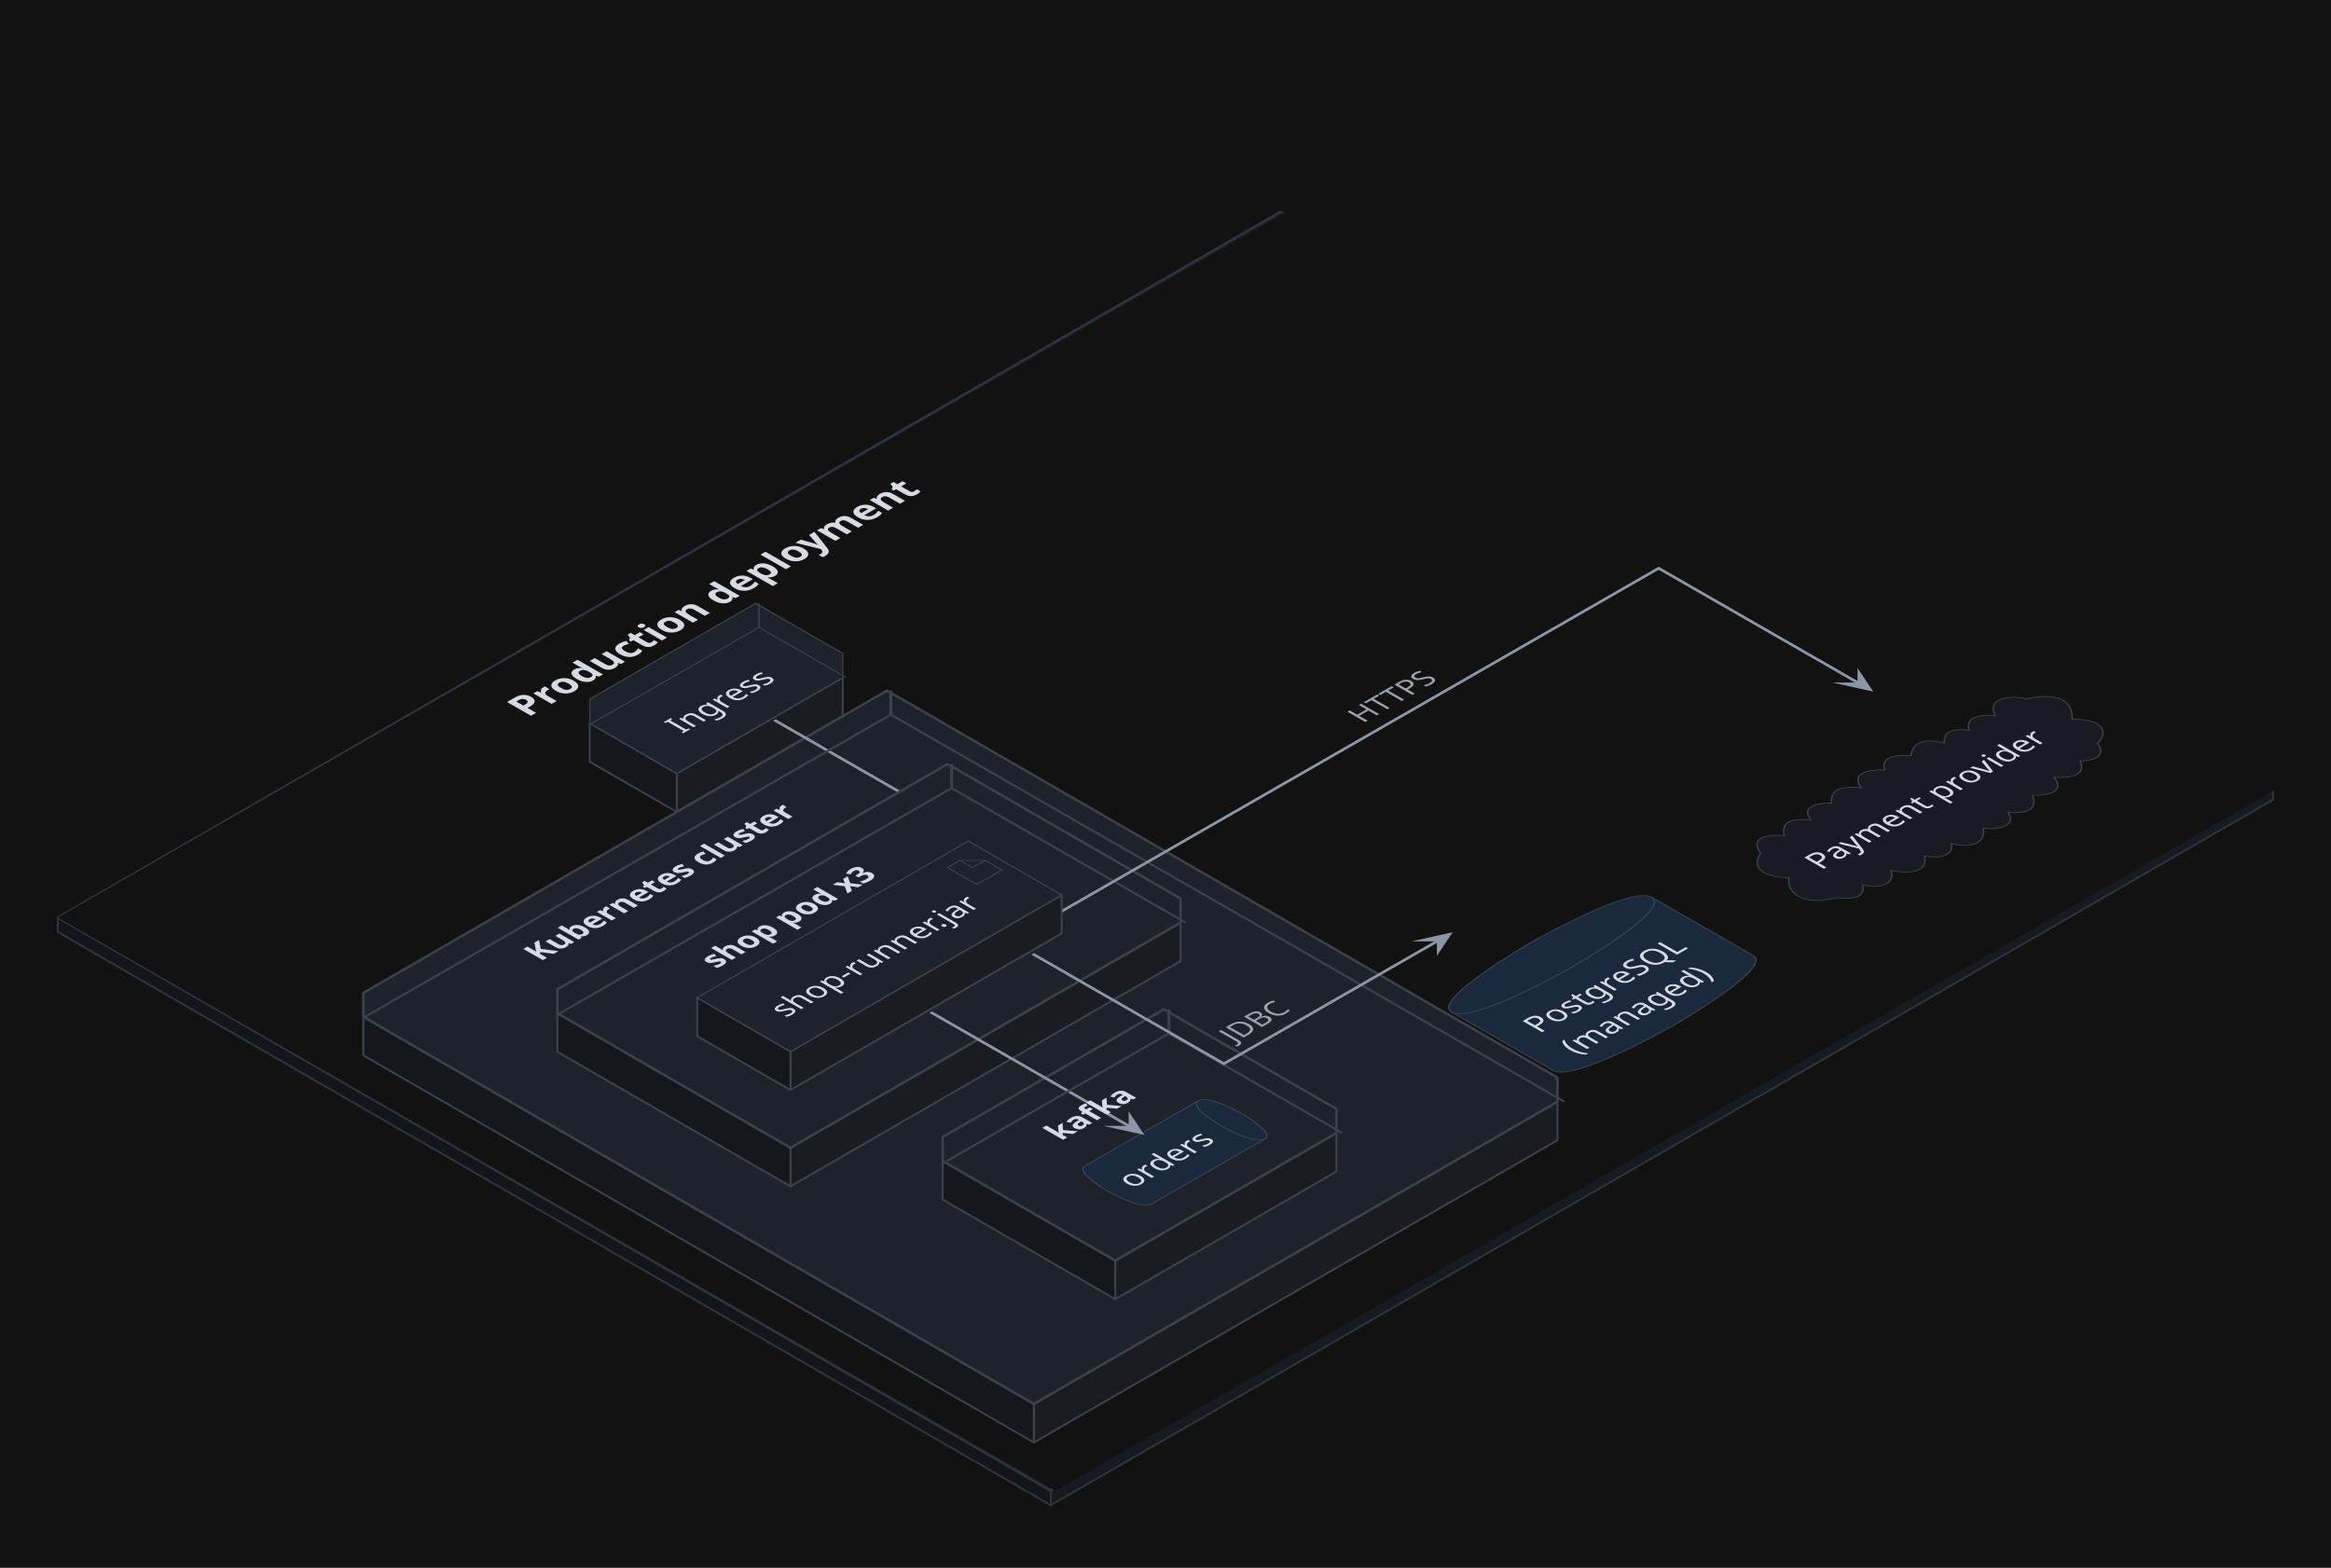
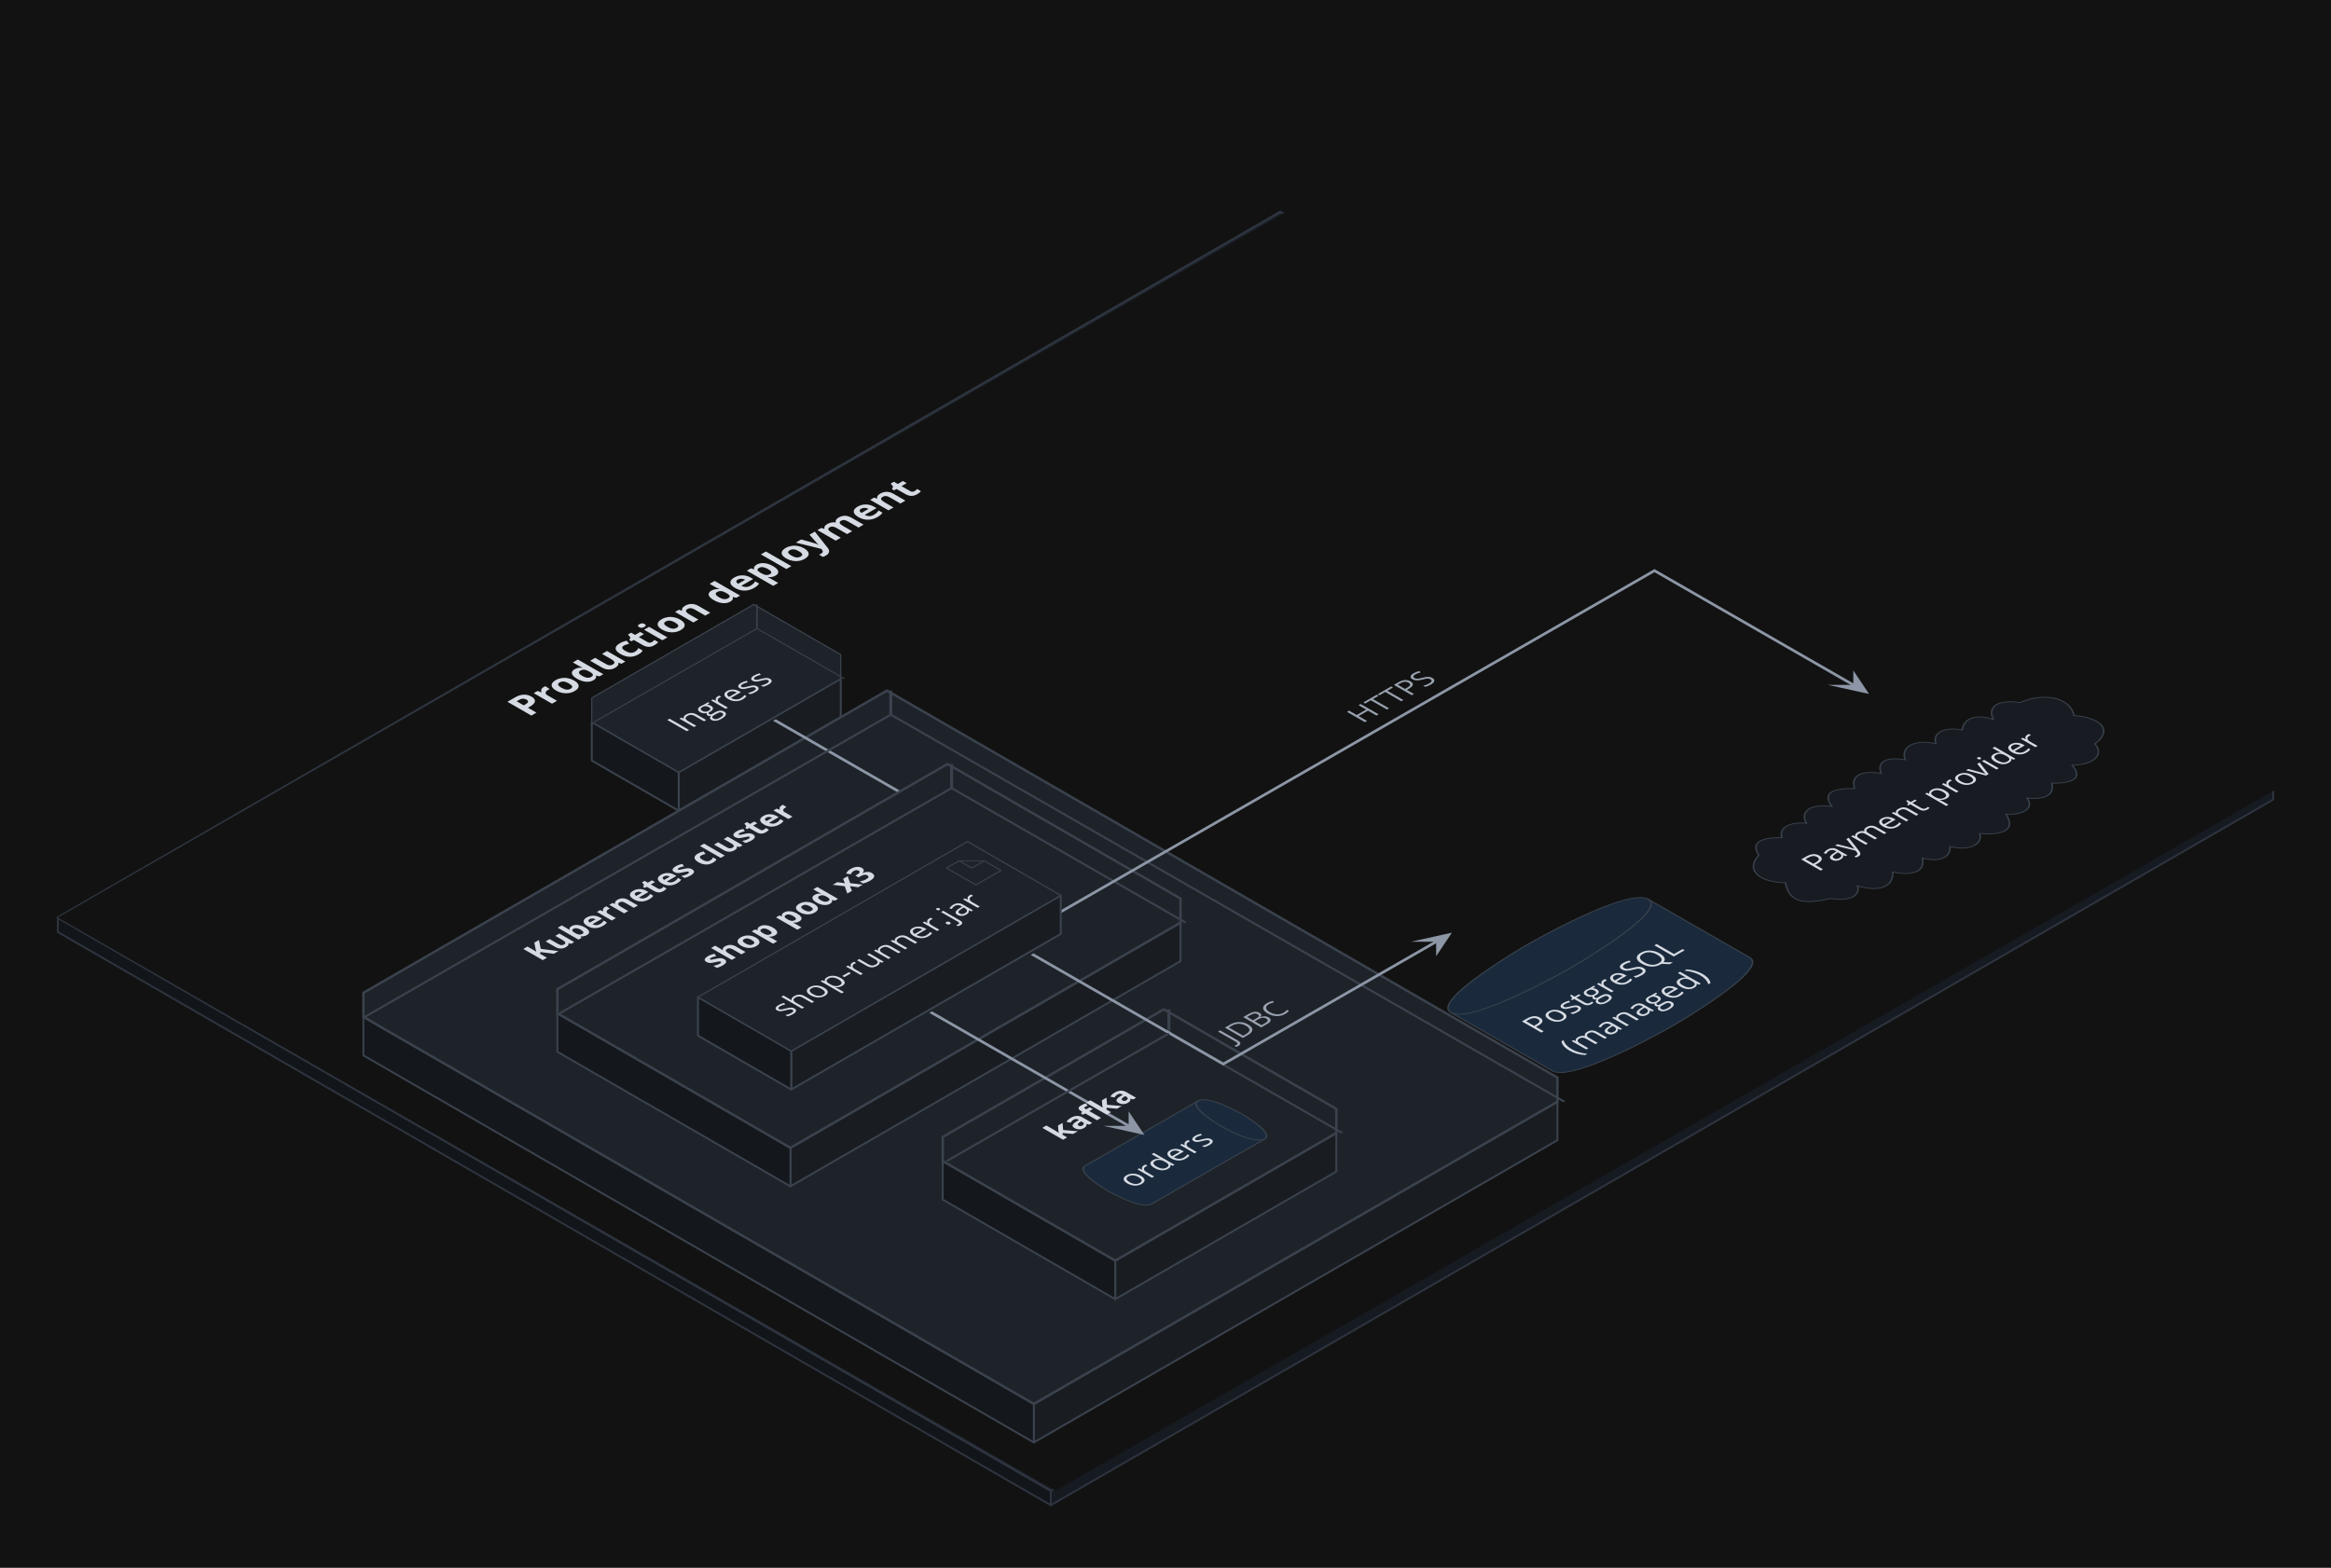
<svg xmlns="http://www.w3.org/2000/svg" viewBox="-24 -381 967.72 651" width="967.72" height="651">
  <rect x="-24" y="-381" width="967.72" height="651" fill="#121212" />
  <g transform="translate(0,6)">
    <polygon points="919.72,-55 412.23,238 412.23,232 919.72,-61" fill="#161a21" stroke="#2d343e" stroke-width="0.8" stroke-linejoin="round" />
    <polygon points="412.23,238 0,0 0,-6 412.23,232" fill="#12151a" stroke="#2d343e" stroke-width="0.8" stroke-linejoin="round" />
    <polygon points="0,-6 507.49,-299 919.72,-61 412.23,232" fill="#1b2028" stroke="#2d343e" stroke-width="1" stroke-linejoin="round" />
  </g>
  <defs />
  <g transform="translate(0,-0) matrix(0.87 -0.5 0.87 0.5 0 0)">
    <rect x="0" y="0" width="586" height="476" fill="#121212" style="stroke:none;" />
  </g>
  <g transform="translate(0,-0) matrix(0.87 -0.5 0.87 0.5 0 0)">
-     <path d="M432.934,379.64 C436.074,372.111 440.896,371.383 445.935,377.879 C450.425,372.123 454.375,371.526 458.901,377.84 C460.872,370.815 466.669,371.106 470.719,375.73 C475.357,370.241 480.14,370.01 484.124,376.464 C486.94,369.061 492.465,369.171 497.128,374.59 C501.211,368.763 505.566,369.804 509.316,374.96 C514.781,370.176 519.594,370.035 522.548,377.642 C526.674,373.259 530.28,372.631 533.822,378.297 C537.534,372.492 542.456,373.343 546.05,378.428 C550.372,370.728 556.73,371.05 560.625,378.829 C571.217,384.027 570.625,390.796 563.012,398.233 C569.732,404.933 567.7,411.656 558.904,414.416 C556.994,419.904 552.208,422.064 547.581,417.468 C543.386,424.164 539.241,423.379 534.512,418.049 C531.738,425.543 526.921,425.425 521.873,420.332 C518.422,426.143 513.681,428.064 509.048,421.563 C506.099,428.383 500.244,427.912 496.555,422.307 C491.544,428.087 486.245,429.163 482.427,421.09 C478.655,426.254 473.643,425.311 471.01,419.864 C465.316,426.86 460.575,424.715 456.863,417.842 C453.146,423.846 447.111,423.74 444.156,417.078 C439.594,422.78 436.207,421.368 432.608,416.066 C421.941,412.324 421.803,403.107 429.532,396.476 C423.563,390.04 424.678,383.201 432.934,379.64" style="stroke:#3A424D;stroke-width:0.5;" fill="#181C22" />
+     <path d="M431.749,379.964 C434.928,372.828 439.619,372.897 444.514,378.203 C447.725,373.303 453.069,373.347 456.387,378.072 C459.261,371.905 465.641,370.392 469.405,377.176 C472.53,369.457 476.991,369.427 482.266,375.113 C486.191,369.505 491.044,368.353 494.923,375.161 C498.326,369.613 503.036,369.013 506.303,375.292 C510.139,369.025 517.076,368.477 520.289,375.927 C523.739,370.637 529.321,370.621 532.286,376.451 C537.006,372.31 542.201,372.513 544.067,379.478 C547.722,373.124 553.301,371.858 557.497,378.936 C567.593,380.142 571.567,389.031 564.946,397.094 C570.579,404.7 568.101,412.652 558.125,413.936 C555.926,420.883 548.893,422.226 543.856,417.366 C541.329,424.856 536.835,425.54 531.537,419.983 C527.779,424.966 523.475,425.876 519.484,420.248 C517.173,426.018 511.505,426.538 507.657,422.015 C504.125,430.012 498.783,430.799 493.487,423.667 C489.517,429.245 483.371,428.314 480.982,422.003 C476.717,426.366 472.116,426.632 469.56,420.195 C464.962,426.135 460.001,425.88 456.698,418.906 C451.195,424.796 445.339,424.776 442.532,416.256 C438.8,421.71 433.549,420.198 430.945,415.026 C420.96,411.232 420.03,405.712 426.663,397.789 C420.201,390.759 422.799,382.596 431.749,379.964" style="stroke:#3A424D;stroke-width:0.5;" fill="#181C22" />
  </g>
  <g transform="translate(0,-0) matrix(0.87 -0.5 0.87 0.5 0 0)">
-     <path d="M293.28,371.852 C293.28,361.852 341.004,361.852 341.004,361.852 C341.004,361.852 388.728,361.852 388.728,371.852 L388.728,420.264 C388.728,430.264 341.004,430.264 341.004,430.264 C341.004,430.264 293.28,430.264 293.28,420.264 L293.28,371.852" style="stroke:#3A424D;stroke-width:0.5;" fill="#1A2A3C" />
+     <path d="M292.92,371.839 C292.92,361.839 340.003,361.839 340.003,361.839 C340.003,361.839 387.087,361.839 387.087,371.839 L387.087,420.246 C387.087,430.246 340.003,430.246 340.003,430.246 C340.003,430.246 292.92,430.246 292.92,420.246 L292.92,371.839" style="stroke:#3A424D;stroke-width:0.5;" fill="#1A2A3C" />
  </g>
  <g transform="translate(0,-0) matrix(0.87 -0.5 0.87 0.5 0 0)">
-     <text x="195.256" y="29.104" fill="#D6DBE3" font-size="16" textLength="188.704" font-weight="700" font-family="'Noto Sans'">Production deployment</text>
+     <text x="195.428" y="29.102" fill="#D6DBE3" font-size="16" textLength="188.711" font-weight="700" font-family="'Open Sans'">Production deployment</text>
  </g>
  <g transform="translate(0,-0) matrix(0.87 -0.5 0.87 0.5 0 0)">
-     <text x="440.37" y="401.099" fill="#D6DBE3" font-size="13" textLength="109.265" font-family="'Noto Sans'">Payment provider</text>
+     <text x="438.85" y="401.094" fill="#D6DBE3" font-size="13" textLength="108.304" font-family="'Open Sans'">Payment provider</text>
  </g>
  <g transform="translate(0,-0) matrix(0.87 -0.5 0.87 0.5 0 0)">
-     <path d="M293.28,371.852 C293.28,381.852 341.004,381.852 341.004,381.852 C341.004,381.852 388.728,381.852 388.728,371.852" style="stroke:#3A424D;stroke-width:0.5;" fill="none" />
+     <path d="M292.92,371.839 C292.92,381.839 340.003,381.839 340.003,381.839 C340.003,381.839 387.087,381.839 387.087,371.839" style="stroke:#3A424D;stroke-width:0.5;" fill="none" />
  </g>
  <g transform="translate(0,-0) matrix(0.87 -0.5 0.87 0.5 0 0)">
-     <text x="305.28" y="401.749" fill="#D6DBE3" font-size="13" textLength="71.448" font-family="'Noto Sans'">PostgreSQL</text>
+     <text x="304.92" y="401.734" fill="#D6DBE3" font-size="13" textLength="70.167" font-family="'Open Sans'">PostgreSQL</text>
  </g>
  <g transform="translate(0,-0) matrix(0.87 -0.5 0.87 0.5 0 0)">
-     <text x="305.28" y="419.455" fill="#D6DBE3" font-size="13" textLength="65.897" font-family="'Noto Sans'">(managed)</text>
+     <text x="304.92" y="419.438" fill="#D6DBE3" font-size="13" textLength="64.435" font-family="'Open Sans'">(managed)</text>
  </g>
  <g transform="translate(0,0)">
-     <polygon points="325.88,-83.65 256.95,-43.85 256.95,-59.85 325.88,-99.65" fill="#191d22" stroke="#3A424D" stroke-width="0.8" stroke-linejoin="round" />
-     <polygon points="256.95,-43.85 220.83,-64.7 220.83,-80.7 256.95,-59.85" fill="#14171b" stroke="#3A424D" stroke-width="0.8" stroke-linejoin="round" />
-     <polygon points="220.83,-80.7 220.83,-90.7 289.76,-130.5 325.88,-109.65 325.88,-99.65 256.95,-59.85 220.83,-80.7" fill="#1E2329" stroke="#3A424D" stroke-width="0.5" stroke-linejoin="round" />
+     <polygon points="325.04,-83.17 257.78,-44.34 257.78,-60.34 325.04,-99.17" fill="#191d22" stroke="#3A424D" stroke-width="0.8" stroke-linejoin="round" />
+     <polygon points="257.78,-44.34 221.67,-65.19 221.67,-81.19 257.78,-60.34" fill="#14171b" stroke="#3A424D" stroke-width="0.8" stroke-linejoin="round" />
+     <polygon points="221.67,-81.19 221.67,-91.19 288.93,-130.02 325.04,-109.17 325.04,-99.17 257.78,-60.34 221.67,-81.19" fill="#1E2329" stroke="#3A424D" stroke-width="0.5" stroke-linejoin="round" />
  </g>
  <g transform="translate(0,0)">
-     <polygon points="126.87,57.25 126.87,47.25 126.87,31.25 126.87,41.25" fill="#14171b" stroke="#3A424D" stroke-width="0.8" stroke-linejoin="round" />
-     <polygon points="622.6,92.46 405.22,217.96 405.22,201.96 622.6,76.46" fill="#191d22" stroke="#3A424D" stroke-width="0.8" stroke-linejoin="round" />
-     <polygon points="405.22,217.96 126.87,57.25 126.87,41.25 405.22,201.96" fill="#14171b" stroke="#3A424D" stroke-width="0.8" stroke-linejoin="round" />
-     <polygon points="126.87,41.25 126.87,31.25 344.25,-94.25 622.6,66.46 622.6,76.46 405.22,201.96 126.87,41.25" fill="#1E2329" stroke="#3A424D" stroke-width="1" stroke-linejoin="round" />
+     <polygon points="622.58,92.45 405.21,217.95 405.21,201.95 622.58,76.45" fill="#191d22" stroke="#3A424D" stroke-width="0.8" stroke-linejoin="round" />
+     <polygon points="405.21,217.95 126.86,57.24 126.86,41.24 405.21,201.95" fill="#14171b" stroke="#3A424D" stroke-width="0.8" stroke-linejoin="round" />
+     <polygon points="126.86,41.24 126.86,31.24 344.24,-94.26 622.58,66.45 622.58,76.45 405.21,201.95 126.86,41.24" fill="#1E2329" stroke="#3A424D" stroke-width="1" stroke-linejoin="round" />
  </g>
  <g transform="translate(0,-16) matrix(0.87 -0.5 0.87 0.5 0 0)">
-     <line x1="271.791" y1="62.792" x2="281.791" y2="52.792" style="stroke:#3A424D;stroke-width:0.5;" />
+     <line x1="270.836" y1="62.789" x2="280.836" y2="52.789" style="stroke:#3A424D;stroke-width:0.5;" />
  </g>
  <g transform="translate(0,-16) matrix(0.87 -0.5 0.87 0.5 0 0)">
-     <line x1="271.791" y1="62.792" x2="271.791" y2="104.498" style="stroke:#3A424D;stroke-width:0.5;" />
+     <line x1="270.836" y1="62.789" x2="270.836" y2="104.493" style="stroke:#3A424D;stroke-width:0.5;" />
  </g>
  <g transform="translate(0,-16) matrix(0.87 -0.5 0.87 0.5 0 0)">
-     <line x1="267" y1="130.502" x2="277" y2="120.502" style="stroke:#3A424D;stroke-width:1;" />
+     <line x1="267" y1="130.489" x2="277" y2="120.489" style="stroke:#3A424D;stroke-width:1;" />
  </g>
  <g transform="translate(0,-16) matrix(0.87 -0.5 0.87 0.5 0 0)">
-     <line x1="267" y1="130.502" x2="267" y2="451.912" style="stroke:#3A424D;stroke-width:1;" />
+     <line x1="267" y1="130.489" x2="267" y2="451.899" style="stroke:#3A424D;stroke-width:1;" />
  </g>
  <g transform="translate(0,-16) matrix(0.87 -0.5 0.87 0.5 0 0)">
-     <line x1="192.2" y1="62.792" x2="271.791" y2="62.792" style="stroke:#3A424D;stroke-width:0.5;" />
+     <line x1="193.17" y1="62.789" x2="270.836" y2="62.789" style="stroke:#3A424D;stroke-width:0.5;" />
  </g>
  <g transform="translate(0,-16) matrix(0.87 -0.5 0.87 0.5 0 0)">
-     <text x="209.2" y="88.689" fill="#D6DBE3" font-size="13" textLength="45.591" font-family="'Noto Sans'">Ingress</text>
+     <text x="210.17" y="88.684" fill="#D6DBE3" font-size="13" textLength="43.666" font-family="'Open Sans'">Ingress</text>
  </g>
  <g transform="translate(0,-16) matrix(0.87 -0.5 0.87 0.5 0 0)">
-     <path d="M237,104.942 C237,116.755 237,131.563 237,147.268 C237,155.121 237,163.198 237,171.237 C237,173.247 237,175.254 237,177.255 C237,178.256 237,179.255 237,180.251 C237,180.5 237,175.749 237,175.998" style="stroke:#8C96A6;stroke-width:1.3;" fill="none" id="Ingress-to-Pod" />
+     <path d="M237,104.939 C237,116.749 237,131.556 237,147.261 C237,155.113 237,163.19 237,171.23 C237,173.239 237,175.247 237,177.248 C237,178.248 237,179.247 237,180.244 C237,180.493 237,175.742 237,175.991" style="stroke:#8C96A6;stroke-width:1.3;" fill="none" id="Ingress-to-Pod" />
  </g>
  <g transform="translate(0,-16) matrix(0.87 -0.5 0.87 0.5 0 0)">
-     <polygon points="237,180.998,241,171.998,237,175.998,233,171.998,237,180.998" fill="#8C96A6" style="stroke:#8C96A6;stroke-width:1.3;stroke-linejoin:miter;stroke-miterlimit:10;" />
+     <polygon points="237,180.991,241,171.991,237,175.991,233,171.991,237,180.991" fill="#8C96A6" style="stroke:#8C96A6;stroke-width:1.3;stroke-linejoin:miter;stroke-miterlimit:10;" />
  </g>
  <g transform="translate(0,-16) matrix(0.87 -0.5 0.87 0.5 0 0)">
-     <text x="198" y="174.4" fill="#9AA3B0" font-size="12" textLength="36.084" font-family="'Noto Sans'">HTTPS</text>
+     <text x="199" y="174.385" fill="#9AA3B0" font-size="12" textLength="35.865" font-family="'Open Sans'">HTTPS</text>
  </g>
  <g transform="translate(0,-16) matrix(0.87 -0.5 0.87 0.5 0 0)">
-     <text x="80.873" y="149.399" fill="#D6DBE3" font-size="13" textLength="123.253" font-weight="700" font-family="'Noto Sans'">Kubernetes cluster</text>
+     <text x="80.871" y="149.384" fill="#D6DBE3" font-size="13" textLength="123.259" font-weight="700" font-family="'Open Sans'">Kubernetes cluster</text>
  </g>
  <g transform="translate(0,-16) matrix(0.87 -0.5 0.87 0.5 0 0)">
-     <line x1="16" y1="130.502" x2="267" y2="130.502" style="stroke:#3A424D;stroke-width:1;" />
+     <line x1="16" y1="130.489" x2="267" y2="130.489" style="stroke:#3A424D;stroke-width:1;" />
  </g>
  <g transform="translate(0,-16)">
-     <polygon points="466.1,34.1 304.15,127.6 304.15,111.6 466.1,18.1" fill="#191d22" stroke="#3A424D" stroke-width="0.8" stroke-linejoin="round" />
-     <polygon points="304.15,127.6 207.41,71.75 207.41,55.75 304.15,111.6" fill="#14171b" stroke="#3A424D" stroke-width="0.8" stroke-linejoin="round" />
-     <polygon points="207.41,55.75 207.41,45.75 369.36,-47.75 466.1,8.1 466.1,18.1 304.15,111.6 207.41,55.75" fill="#1E2329" stroke="#3A424D" stroke-width="1" stroke-linejoin="round" />
+     <polygon points="466.09,34.1 304.15,127.6 304.15,111.6 466.09,18.1" fill="#191d22" stroke="#3A424D" stroke-width="0.8" stroke-linejoin="round" />
+     <polygon points="304.15,127.6 207.4,71.74 207.4,55.74 304.15,111.6" fill="#14171b" stroke="#3A424D" stroke-width="0.8" stroke-linejoin="round" />
+     <polygon points="207.4,55.74 207.4,45.74 369.35,-47.76 466.09,8.1 466.09,18.1 304.15,111.6 207.4,55.74" fill="#1E2329" stroke="#3A424D" stroke-width="1" stroke-linejoin="round" />
  </g>
  <g transform="translate(0,-16)">
-     <polygon points="530.8,121.46 439,174.46 439,158.46 530.8,105.46" fill="#191d22" stroke="#3A424D" stroke-width="0.8" stroke-linejoin="round" />
-     <polygon points="439,174.46 367.37,133.1 367.37,117.1 439,158.46" fill="#14171b" stroke="#3A424D" stroke-width="0.8" stroke-linejoin="round" />
-     <polygon points="367.37,117.1 367.37,107.1 459.17,54.1 530.8,95.46 530.8,105.46 439,158.46 367.37,117.1" fill="#1E2329" stroke="#3A424D" stroke-width="1" stroke-linejoin="round" />
+     <polygon points="530.79,121.45 438.99,174.45 438.99,158.45 530.79,105.45" fill="#191d22" stroke="#3A424D" stroke-width="0.8" stroke-linejoin="round" />
+     <polygon points="438.99,174.45 367.37,133.1 367.37,117.1 438.99,158.45" fill="#14171b" stroke="#3A424D" stroke-width="0.8" stroke-linejoin="round" />
+     <polygon points="367.37,117.1 367.37,107.1 459.17,54.1 530.79,95.45 530.79,105.45 438.99,158.45 367.37,117.1" fill="#1E2329" stroke="#3A424D" stroke-width="1" stroke-linejoin="round" />
  </g>
  <g transform="translate(0,-32) matrix(0.87 -0.5 0.87 0.5 0 0)">
-     <path d="M109.92,380.202 L164.077,380.202 C169.077,380.202 169.077,396.055 169.077,396.055 C169.077,396.055 169.077,411.908 164.077,411.908 L109.92,411.908 C104.92,411.908 104.92,396.055 104.92,396.055 C104.92,396.055 104.92,380.202 109.92,380.202" style="stroke:#3A424D;stroke-width:0.5;" fill="#1A2A3C" />
+     <path d="M110.05,380.199 L163.945,380.199 C168.945,380.199 168.945,396.051 168.945,396.051 C168.945,396.051 168.945,411.903 163.945,411.903 L110.05,411.903 C105.05,411.903 105.05,396.051 105.05,396.051 C105.05,396.051 105.05,380.199 110.05,380.199" style="stroke:#3A424D;stroke-width:0.5;" fill="#1A2A3C" />
  </g>
  <g transform="translate(0,-32) matrix(0.87 -0.5 0.87 0.5 0 0)">
-     <polygon points="495,369.712,499,360.712,495,364.712,491,360.712,495,369.712" fill="#8C96A6" style="stroke:#8C96A6;stroke-width:1.3;stroke-linejoin:miter;stroke-miterlimit:10;" />
+     <polygon points="493,369.699,497,360.699,493,364.699,489,360.699,493,369.699" fill="#8C96A6" style="stroke:#8C96A6;stroke-width:1.3;stroke-linejoin:miter;stroke-miterlimit:10;" />
  </g>
  <g transform="translate(0,-32) matrix(0.87 -0.5 0.87 0.5 0 0)">
-     <text x="360.02" y="262.74" fill="#9AA3B0" font-size="12" textLength="36.084" font-family="'Noto Sans'">HTTPS</text>
+     <text x="359.84" y="262.725" fill="#9AA3B0" font-size="12" textLength="35.865" font-family="'Open Sans'">HTTPS</text>
  </g>
  <g transform="translate(0,-32) matrix(0.87 -0.5 0.87 0.5 0 0)">
-     <line x1="235" y1="191.502" x2="245" y2="181.502" style="stroke:#3A424D;stroke-width:1;" />
+     <line x1="235" y1="191.489" x2="245" y2="181.489" style="stroke:#3A424D;stroke-width:1;" />
  </g>
  <g transform="translate(0,-32) matrix(0.87 -0.5 0.87 0.5 0 0)">
-     <line x1="235" y1="191.502" x2="235" y2="303.202" style="stroke:#3A424D;stroke-width:1;" />
+     <line x1="235" y1="191.489" x2="235" y2="303.199" style="stroke:#3A424D;stroke-width:1;" />
  </g>
  <g transform="translate(0,-32) matrix(0.87 -0.5 0.87 0.5 0 0)">
-     <path d="M202.25,268.912 C305.51,268.912 495,268.912 495,268.912 C495,268.912 495,327.472 495,364.712" style="stroke:#8C96A6;stroke-width:1.3;" fill="none" id="Jar-to-Pay" />
+     <path d="M201.88,268.899 C304.56,268.899 493,268.899 493,268.899 C493,268.899 493,327.459 493,364.699" style="stroke:#8C96A6;stroke-width:1.3;" fill="none" id="Jar-to-Pay" />
  </g>
  <g transform="translate(0,-32) matrix(0.87 -0.5 0.87 0.5 0 0)">
-     <polygon points="293.09,370.912,284.09,366.912,288.09,370.912,284.09,374.912,293.09,370.912" fill="#8C96A6" style="stroke:#8C96A6;stroke-width:1.3;stroke-linejoin:miter;stroke-miterlimit:10;" />
+     <polygon points="292.74,370.899,283.74,366.899,287.74,370.899,283.74,374.899,292.74,370.899" fill="#8C96A6" style="stroke:#8C96A6;stroke-width:1.3;stroke-linejoin:miter;stroke-miterlimit:10;" />
  </g>
  <g transform="translate(0,-32) matrix(0.87 -0.5 0.87 0.5 0 0)">
-     <text x="103.753" y="210.399" fill="#D6DBE3" font-size="13" textLength="77.493" font-weight="700" font-family="'Noto Sans'">shop pod x3</text>
+     <text x="103.757" y="210.384" fill="#D6DBE3" font-size="13" textLength="77.486" font-weight="700" font-family="'Open Sans'">shop pod x3</text>
  </g>
  <g transform="translate(0,-32) matrix(0.87 -0.5 0.87 0.5 0 0)">
-     <line x1="48" y1="191.502" x2="235" y2="191.502" style="stroke:#3A424D;stroke-width:1;" />
+     <line x1="48" y1="191.489" x2="235" y2="191.489" style="stroke:#3A424D;stroke-width:1;" />
  </g>
  <g transform="translate(0,-32) matrix(0.87 -0.5 0.87 0.5 0 0)">
-     <line x1="185" y1="345.202" x2="195" y2="335.202" style="stroke:#3A424D;stroke-width:1;" />
+     <line x1="185" y1="345.199" x2="195" y2="335.199" style="stroke:#3A424D;stroke-width:1;" />
  </g>
  <g transform="translate(0,-32) matrix(0.87 -0.5 0.87 0.5 0 0)">
-     <line x1="185" y1="345.202" x2="185" y2="427.912" style="stroke:#3A424D;stroke-width:1;" />
+     <line x1="185" y1="345.199" x2="185" y2="427.899" style="stroke:#3A424D;stroke-width:1;" />
  </g>
  <g transform="translate(0,-32) matrix(0.87 -0.5 0.87 0.5 0 0)">
-     <text x="196.68" y="364.74" fill="#9AA3B0" font-size="12" textLength="27.42" font-family="'Noto Sans'">JDBC</text>
+     <text x="196.38" y="364.725" fill="#9AA3B0" font-size="12" textLength="27.24" font-family="'Open Sans'">JDBC</text>
  </g>
  <g transform="translate(0,-32) matrix(0.87 -0.5 0.87 0.5 0 0)">
-     <path d="M185.53,279.662 C185.53,312.942 185.53,370.912 185.53,370.912 C185.53,370.912 242.41,370.912 288.09,370.912" style="stroke:#8C96A6;stroke-width:1.3;" fill="none" id="Jar-to-DB" />
+     <path d="M185.27,279.649 C185.27,312.939 185.27,370.899 185.27,370.899 C185.27,370.899 242.23,370.899 287.74,370.899" style="stroke:#8C96A6;stroke-width:1.3;" fill="none" id="Jar-to-DB" />
  </g>
  <g transform="translate(0,-32) matrix(0.87 -0.5 0.87 0.5 0 0)">
-     <path d="M137,279.532 C137,307.722 137,350.162 137,374.912" style="stroke:#8C96A6;stroke-width:1.3;" fill="none" id="Jar-to-Topic" />
+     <path d="M137,279.519 C137,307.719 137,350.149 137,374.899" style="stroke:#8C96A6;stroke-width:1.3;" fill="none" id="Jar-to-Topic" />
  </g>
  <g transform="translate(0,-32) matrix(0.87 -0.5 0.87 0.5 0 0)">
-     <polygon points="137,379.912,141,370.912,137,374.912,133,370.912,137,379.912" fill="#8C96A6" style="stroke:#8C96A6;stroke-width:1.3;stroke-linejoin:miter;stroke-miterlimit:10;" />
+     <polygon points="137,379.899,141,370.899,137,374.899,133,370.899,137,379.899" fill="#8C96A6" style="stroke:#8C96A6;stroke-width:1.3;stroke-linejoin:miter;stroke-miterlimit:10;" />
  </g>
  <g transform="translate(0,-32) matrix(0.87 -0.5 0.87 0.5 0 0)">
-     <text x="114.572" y="364.099" fill="#D6DBE3" font-size="13" textLength="36.855" font-weight="700" font-family="'Noto Sans'">kafka</text>
+     <text x="114.57" y="364.094" fill="#D6DBE3" font-size="13" textLength="36.861" font-weight="700" font-family="'Open Sans'">kafka</text>
  </g>
  <g transform="translate(0,-32) matrix(0.87 -0.5 0.87 0.5 0 0)">
-     <path d="M164.077,380.202 C159.077,380.202 159.077,396.055 159.077,396.055 C159.077,411.908 164.077,411.908 164.077,411.908" style="stroke:#3A424D;stroke-width:0.5;" fill="none" />
+     <path d="M163.945,380.199 C158.945,380.199 158.945,396.051 158.945,396.051 C158.945,411.903 163.945,411.903 163.945,411.903" style="stroke:#3A424D;stroke-width:0.5;" fill="none" />
  </g>
  <g transform="translate(0,-32) matrix(0.87 -0.5 0.87 0.5 0 0)">
-     <line x1="79" y1="345.202" x2="185" y2="345.202" style="stroke:#3A424D;stroke-width:1;" />
+     <line x1="79" y1="345.199" x2="185" y2="345.199" style="stroke:#3A424D;stroke-width:1;" />
  </g>
  <g transform="translate(0,-32) matrix(0.87 -0.5 0.87 0.5 0 0)">
-     <text x="111.92" y="401.099" fill="#D6DBE3" font-size="13" textLength="40.157" font-family="'Noto Sans'">orders</text>
+     <text x="112.05" y="401.094" fill="#D6DBE3" font-size="13" textLength="39.895" font-family="'Open Sans'">orders</text>
  </g>
  <g transform="translate(0,-32)">
-     <polygon points="416.73,38.61 304.16,103.6 304.16,87.6 416.73,22.61" fill="#191d22" stroke="#3A424D" stroke-width="0.8" stroke-linejoin="round" />
-     <polygon points="304.16,103.6 265.45,81.25 265.45,65.25 304.16,87.6" fill="#14171b" stroke="#3A424D" stroke-width="0.8" stroke-linejoin="round" />
-     <polygon points="265.45,65.25 378.01,0.26 416.73,22.61 304.16,87.6" fill="#1E2329" stroke="#3A424D" stroke-width="0.5" stroke-linejoin="round" />
+     <polygon points="416.38,38.8 304.49,103.4 304.49,87.4 416.38,22.8" fill="#191d22" stroke="#3A424D" stroke-width="0.8" stroke-linejoin="round" />
+     <polygon points="304.49,103.4 265.77,81.04 265.77,65.04 304.49,87.4" fill="#14171b" stroke="#3A424D" stroke-width="0.8" stroke-linejoin="round" />
+     <polygon points="265.77,65.04 377.67,0.44 416.38,22.8 304.49,87.4" fill="#1E2329" stroke="#3A424D" stroke-width="0.5" stroke-linejoin="round" />
  </g>
  <g transform="translate(0,-48) matrix(0.87 -0.5 0.87 0.5 0 0)">
-     <polygon points="184.989,239.502,184.989,253.502,196.989,253.502,196.989,245.502,190.989,239.502,184.989,239.502" fill="#1E2329" style="stroke:#3A424D;stroke-width:0.5;stroke-linejoin:miter;stroke-miterlimit:10;" />
+     <polygon points="184.602,239.489,184.602,253.489,196.602,253.489,196.602,245.489,190.602,239.489,184.602,239.489" fill="#1E2329" style="stroke:#3A424D;stroke-width:0.5;stroke-linejoin:miter;stroke-miterlimit:10;" />
  </g>
  <g transform="translate(0,-48) matrix(0.87 -0.5 0.87 0.5 0 0)">
-     <line x1="190.989" y1="239.502" x2="190.989" y2="245.502" style="stroke:#3A424D;stroke-width:0.5;" />
+     <line x1="190.602" y1="239.489" x2="190.602" y2="245.489" style="stroke:#3A424D;stroke-width:0.5;" />
  </g>
  <g transform="translate(0,-48) matrix(0.87 -0.5 0.87 0.5 0 0)">
-     <line x1="196.989" y1="245.502" x2="190.989" y2="245.502" style="stroke:#3A424D;stroke-width:0.5;" />
+     <line x1="196.602" y1="245.489" x2="190.602" y2="245.489" style="stroke:#3A424D;stroke-width:0.5;" />
  </g>
  <g transform="translate(0,-48) matrix(0.87 -0.5 0.87 0.5 0 0)">
-     <text x="84.01" y="263.399" fill="#D6DBE3" font-size="13" textLength="95.979" font-family="'Noto Sans'">shop-runner.jar</text>
+     <text x="84.4" y="263.384" fill="#D6DBE3" font-size="13" textLength="95.202" font-family="'Open Sans'">shop-runner.jar</text>
  </g>
</svg>
